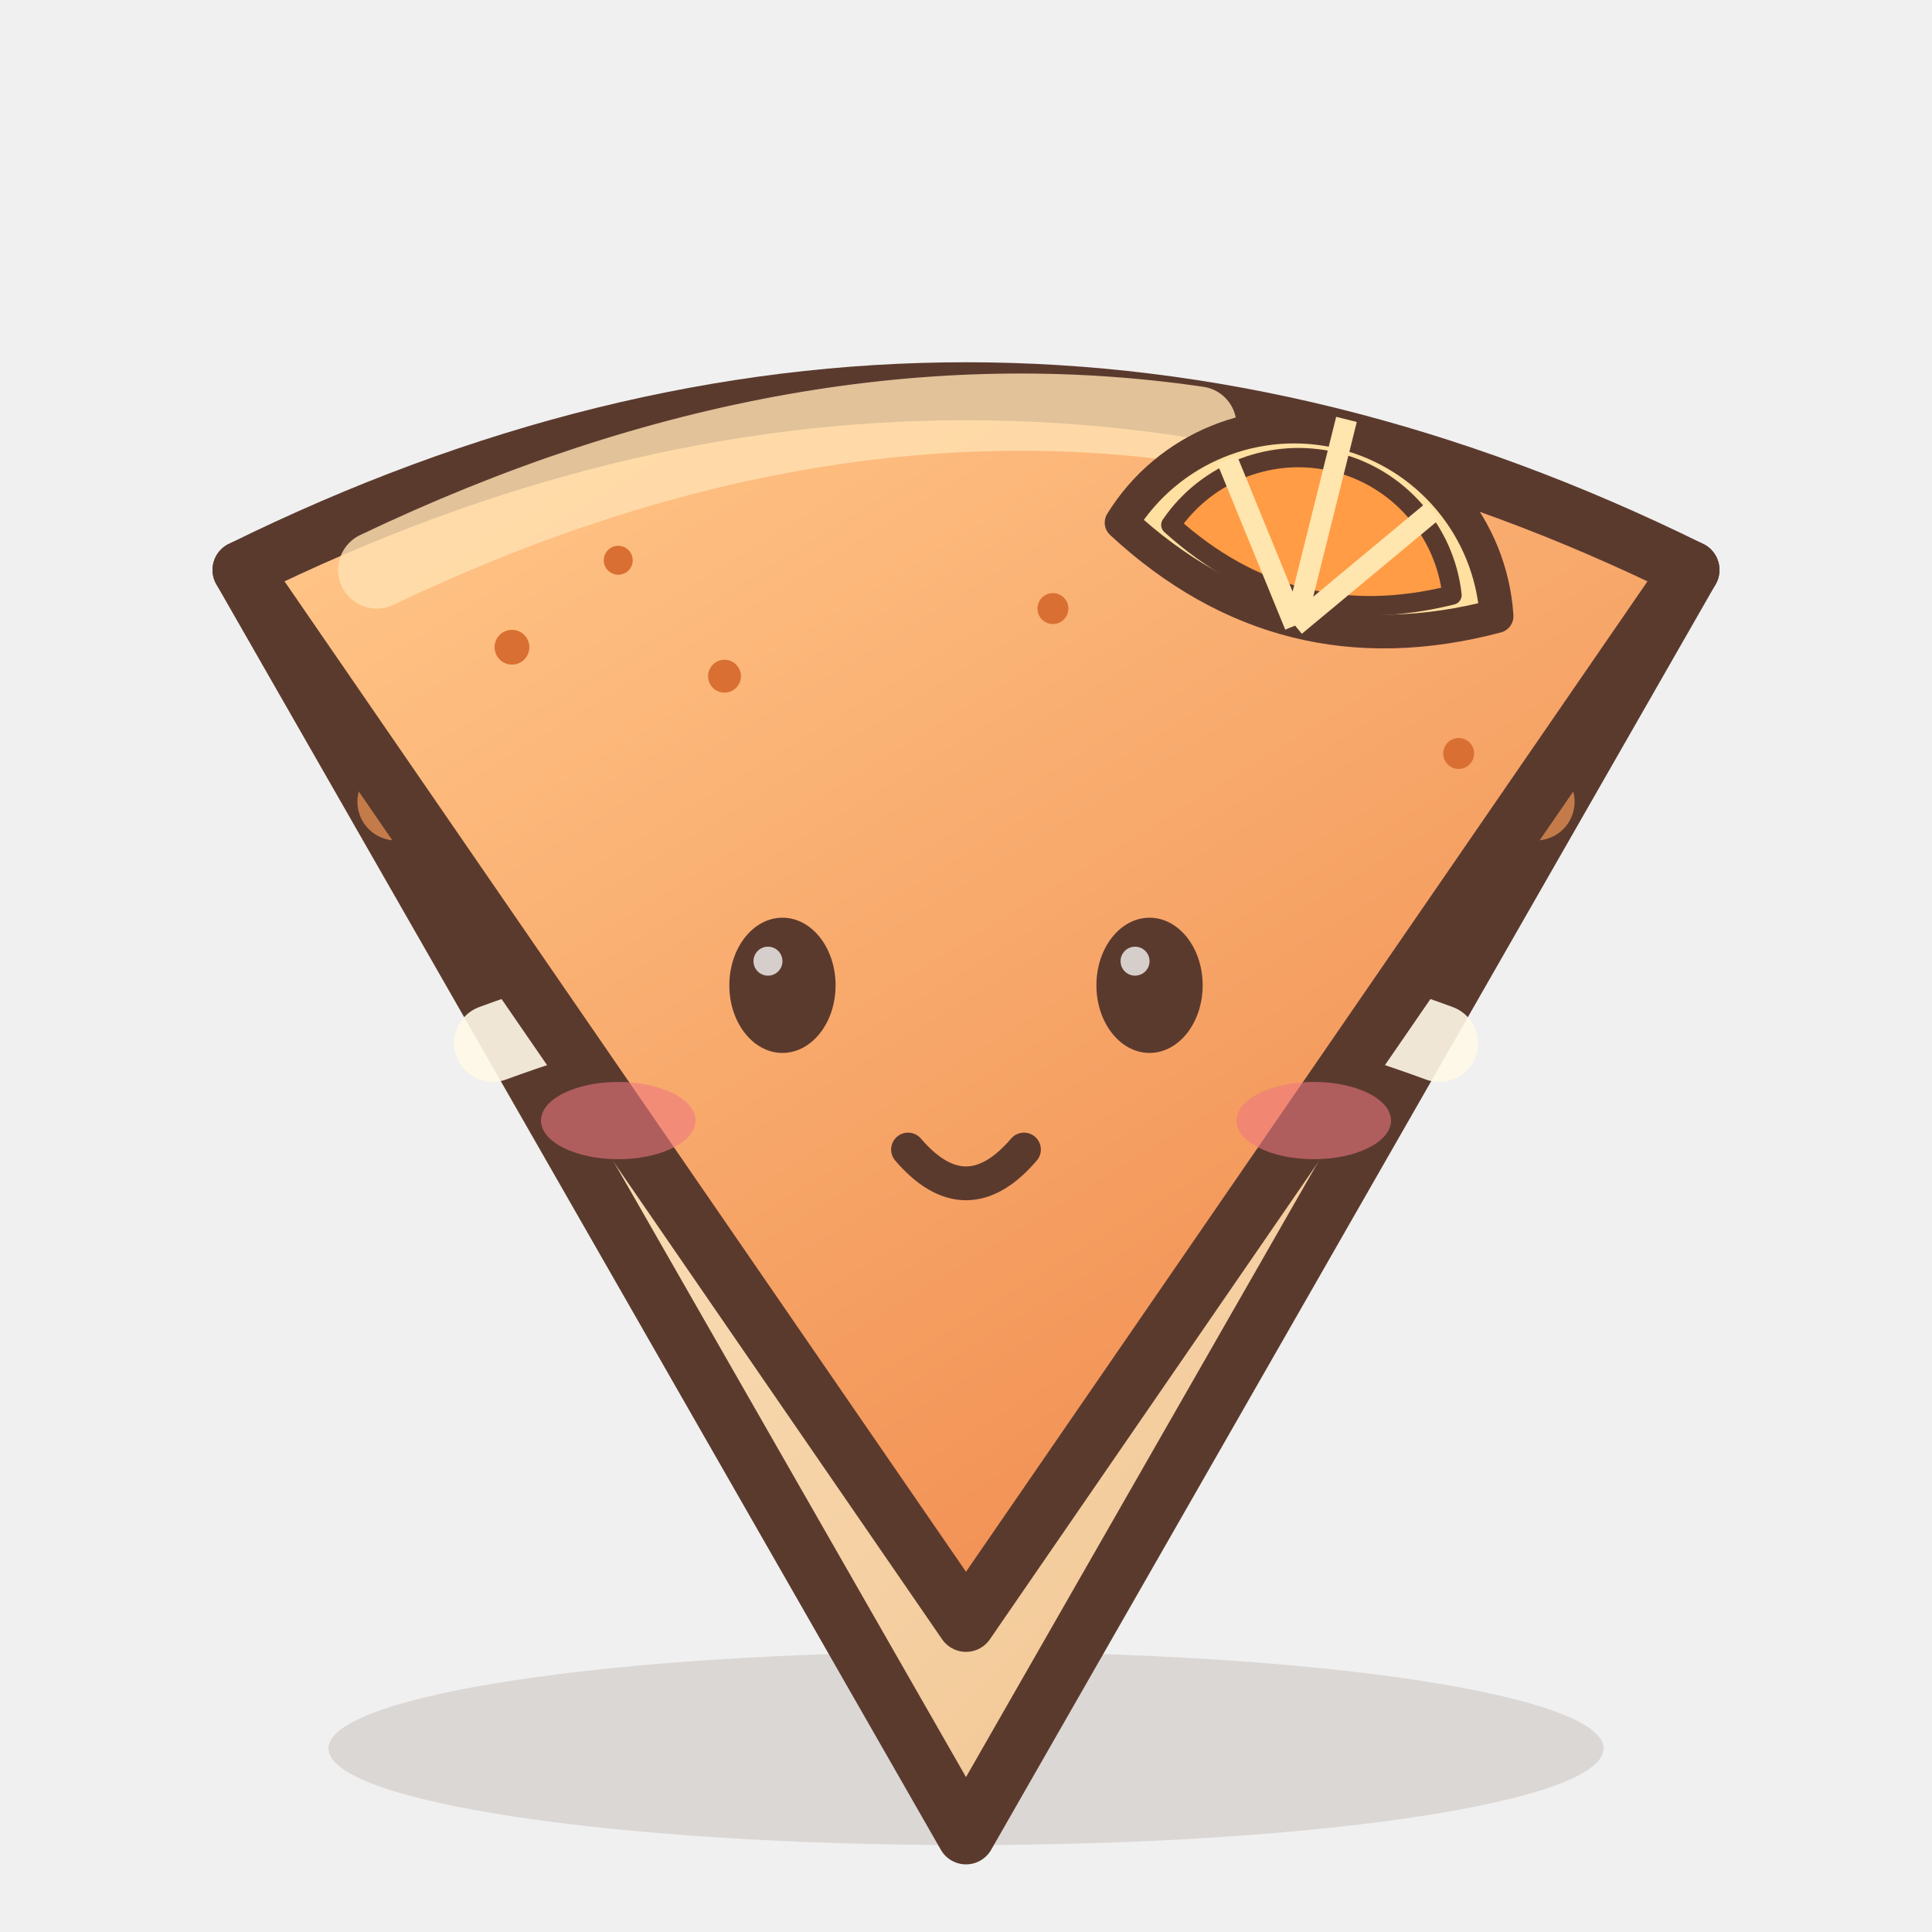
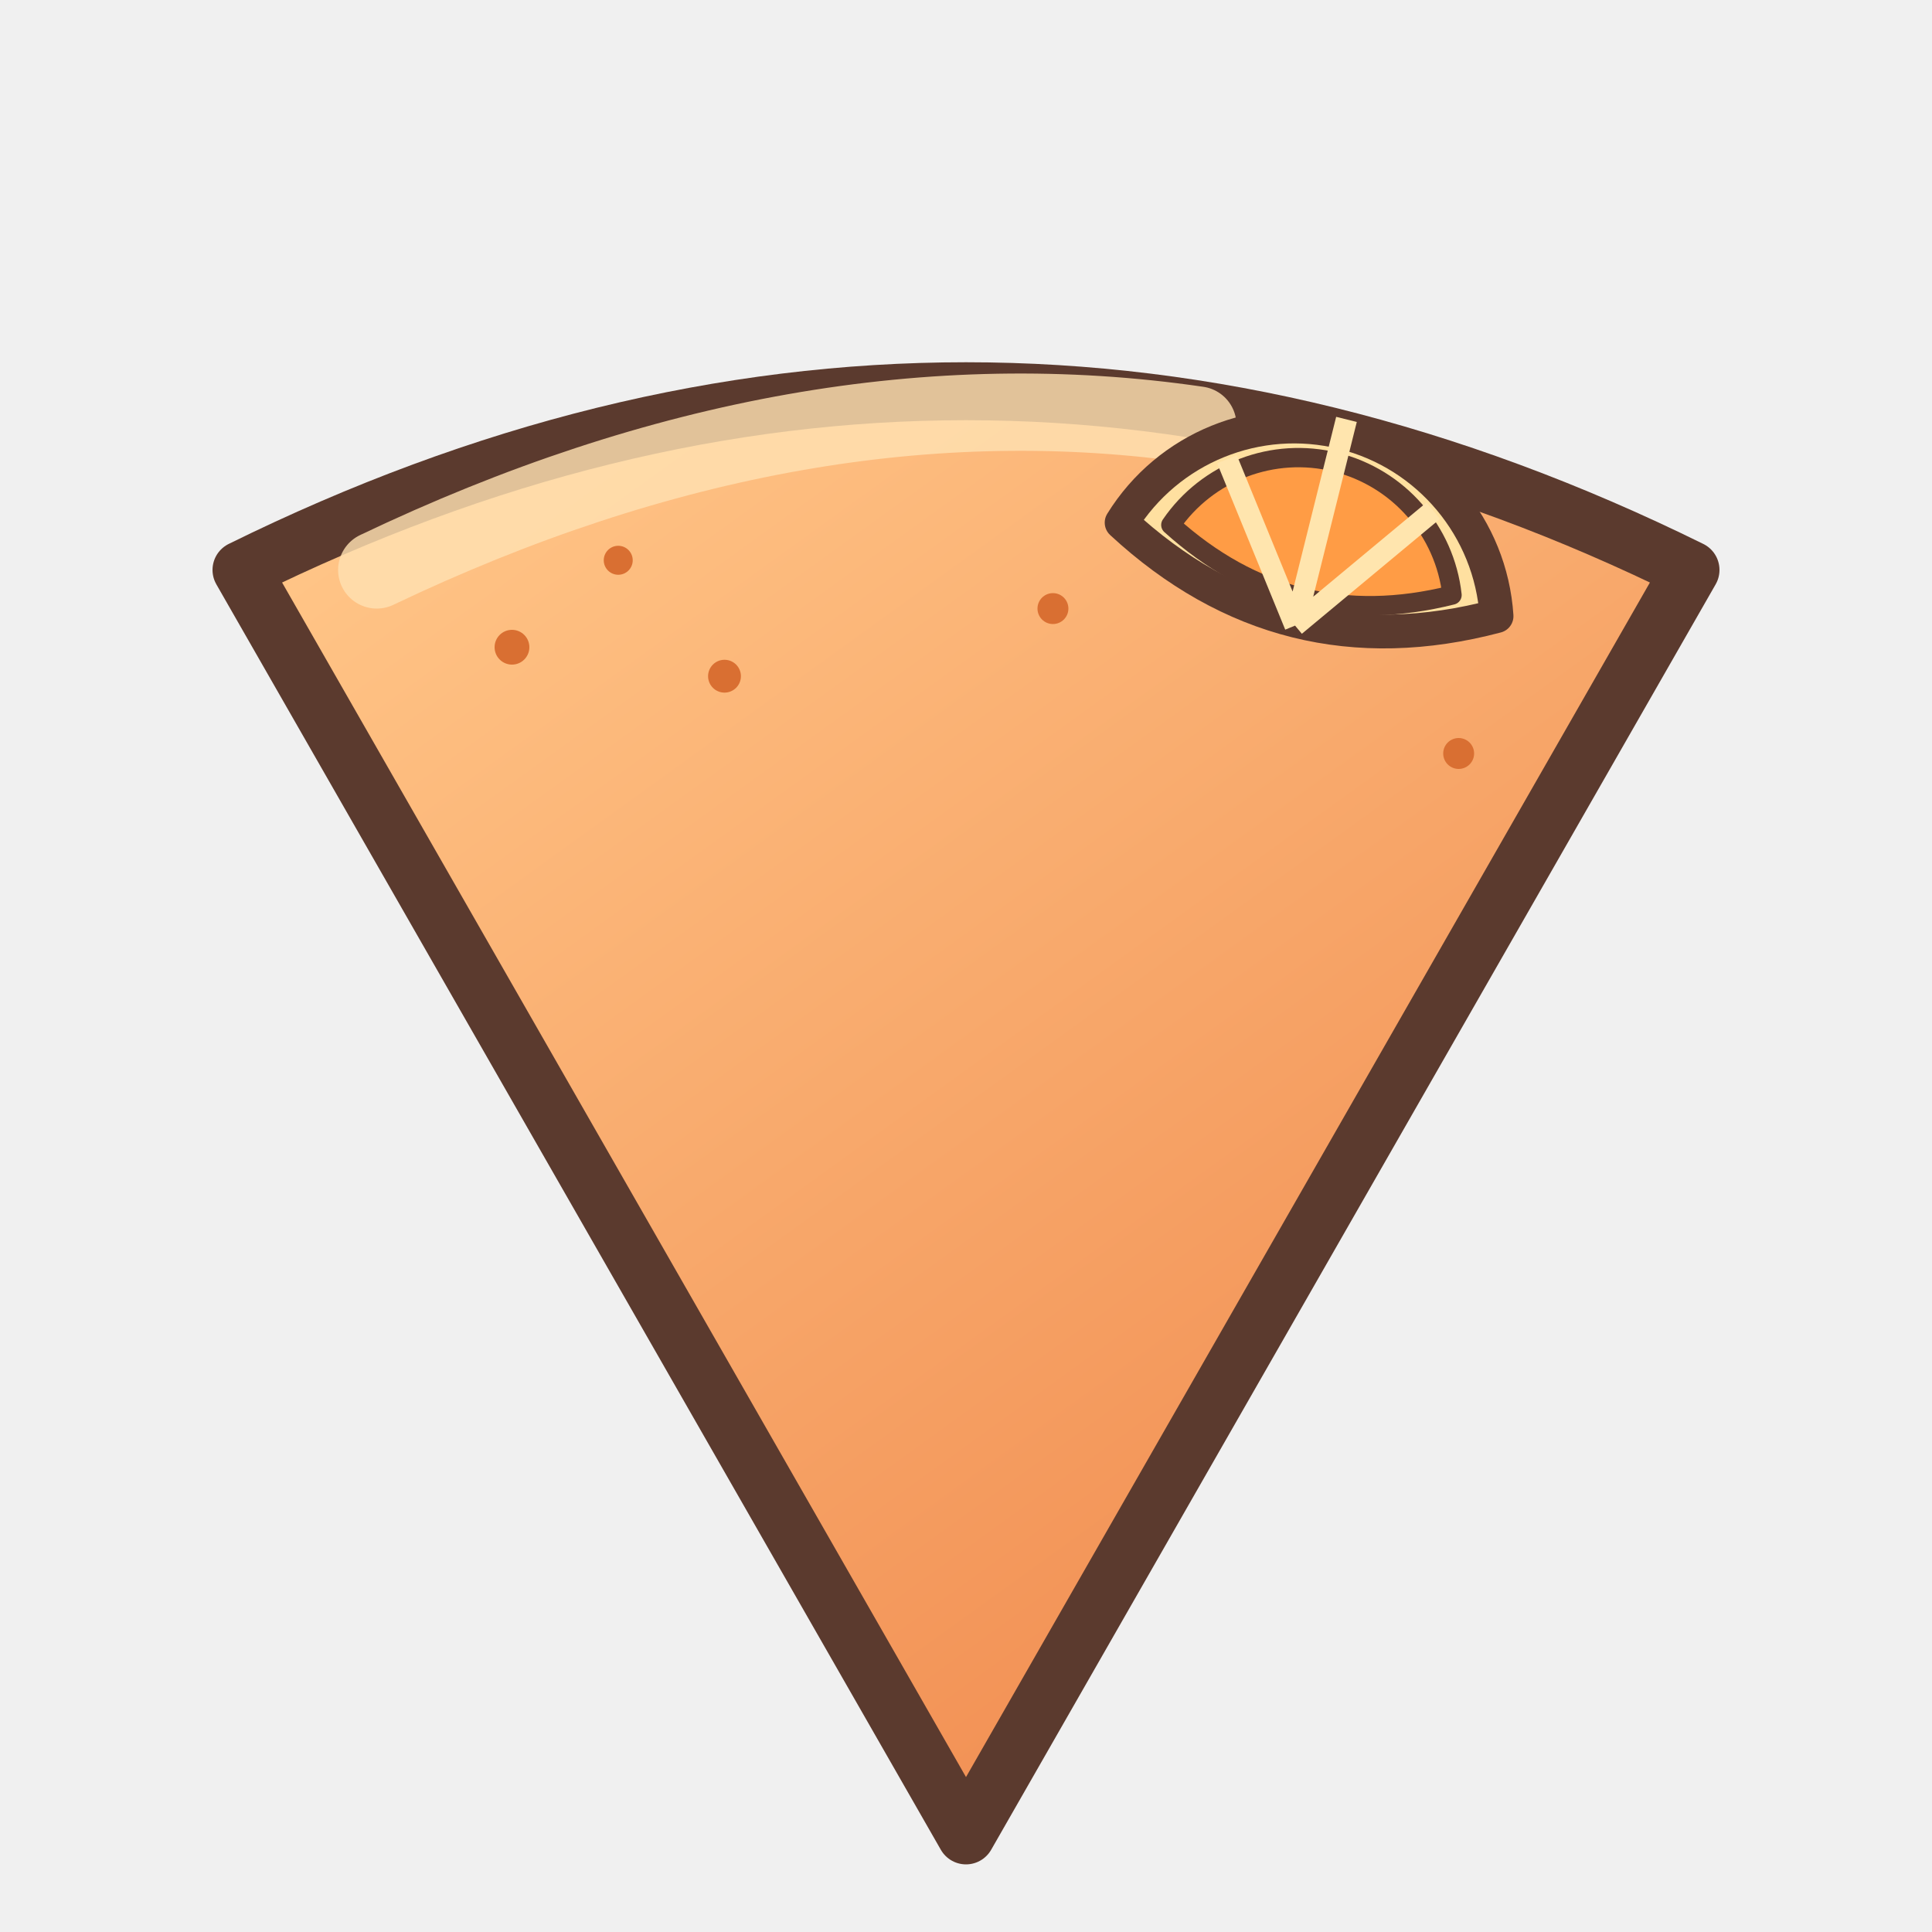
<svg xmlns="http://www.w3.org/2000/svg" viewBox="0 0 200 200" role="img" aria-labelledby="title desc">
  <defs>
-     <linearGradient id="side" x1="0" y1="0" x2="1" y2="1">
-       <stop stop-color="#fff0d2" />
-       <stop offset="1" stop-color="#efbd86" />
-     </linearGradient>
    <linearGradient id="top" x1=".15" y1=".05" x2=".8" y2=".95">
      <stop stop-color="#ffc486" />
      <stop offset="1" stop-color="#f08a4e" />
    </linearGradient>
  </defs>
-   <ellipse cx="100" cy="181" rx="66" ry="10" fill="#5b3a2e" opacity=".14" />
-   <path d="M25 59 Q100 27 175 59 L100 190Z" fill="url(#side)" stroke="#5b3a2e" stroke-width="6" stroke-linejoin="round" />
-   <path d="M41 83 Q100 60 159 83" fill="none" stroke="#ed9455" stroke-width="8" stroke-linecap="round" opacity=".72" />
-   <path d="M51 108 Q100 90 149 108" fill="none" stroke="#fff8e8" stroke-width="8" stroke-linecap="round" opacity=".9" />
-   <path d="M25 59 Q100 22 175 59 L100 168Z" fill="url(#top)" stroke="#5b3a2e" stroke-width="6" stroke-linejoin="round" />
+   <path d="M25 59 Q100 22 175 59 L100 190Z" fill="url(#top)" stroke="#5b3a2e" stroke-width="6" stroke-linejoin="round" />
  <path d="M39 59 Q83 38 124 44" fill="none" stroke="#ffe0b1" stroke-width="8" stroke-linecap="round" opacity=".82" />
  <g transform="translate(136 57) rotate(14)" stroke="#5b3a2e" stroke-linejoin="round">
    <path d="M-20 2 A21 21 0 0 1 20 2 Q0 13-20 2Z" fill="#ffe0a0" stroke-width="3.5" />
    <path d="M-15 1 A16 16 0 0 1 15 1 Q0 9-15 1Z" fill="#ff9c45" stroke-width="2" />
    <path d="M0 8V-14 M0 8L-11-7 M0 8L11-7" fill="none" stroke="#ffe5ae" stroke-width="2.2" />
  </g>
  <g fill="#d96f32">
    <circle cx="53" cy="67" r="1.8" />
    <circle cx="64" cy="58" r="1.5" />
    <circle cx="75" cy="70" r="1.7" />
    <circle cx="151" cy="78" r="1.6" />
    <circle cx="109" cy="63" r="1.6" />
  </g>
-   <g fill="#5b3a2e">
-     <ellipse cx="81" cy="102" rx="5.5" ry="7" />
-     <ellipse cx="119" cy="102" rx="5.5" ry="7" />
-   </g>
-   <g fill="#fff" opacity=".75">
-     <circle cx="79.5" cy="99.5" r="1.5" />
-     <circle cx="117.5" cy="99.5" r="1.5" />
-   </g>
-   <path d="M94 119 Q100 126 106 119" fill="none" stroke="#5b3a2e" stroke-width="3.5" stroke-linecap="round" />
-   <g fill="#ed7780" opacity=".58">
-     <ellipse cx="64" cy="116" rx="8" ry="4" />
-     <ellipse cx="136" cy="116" rx="8" ry="4" />
-   </g>
</svg>
